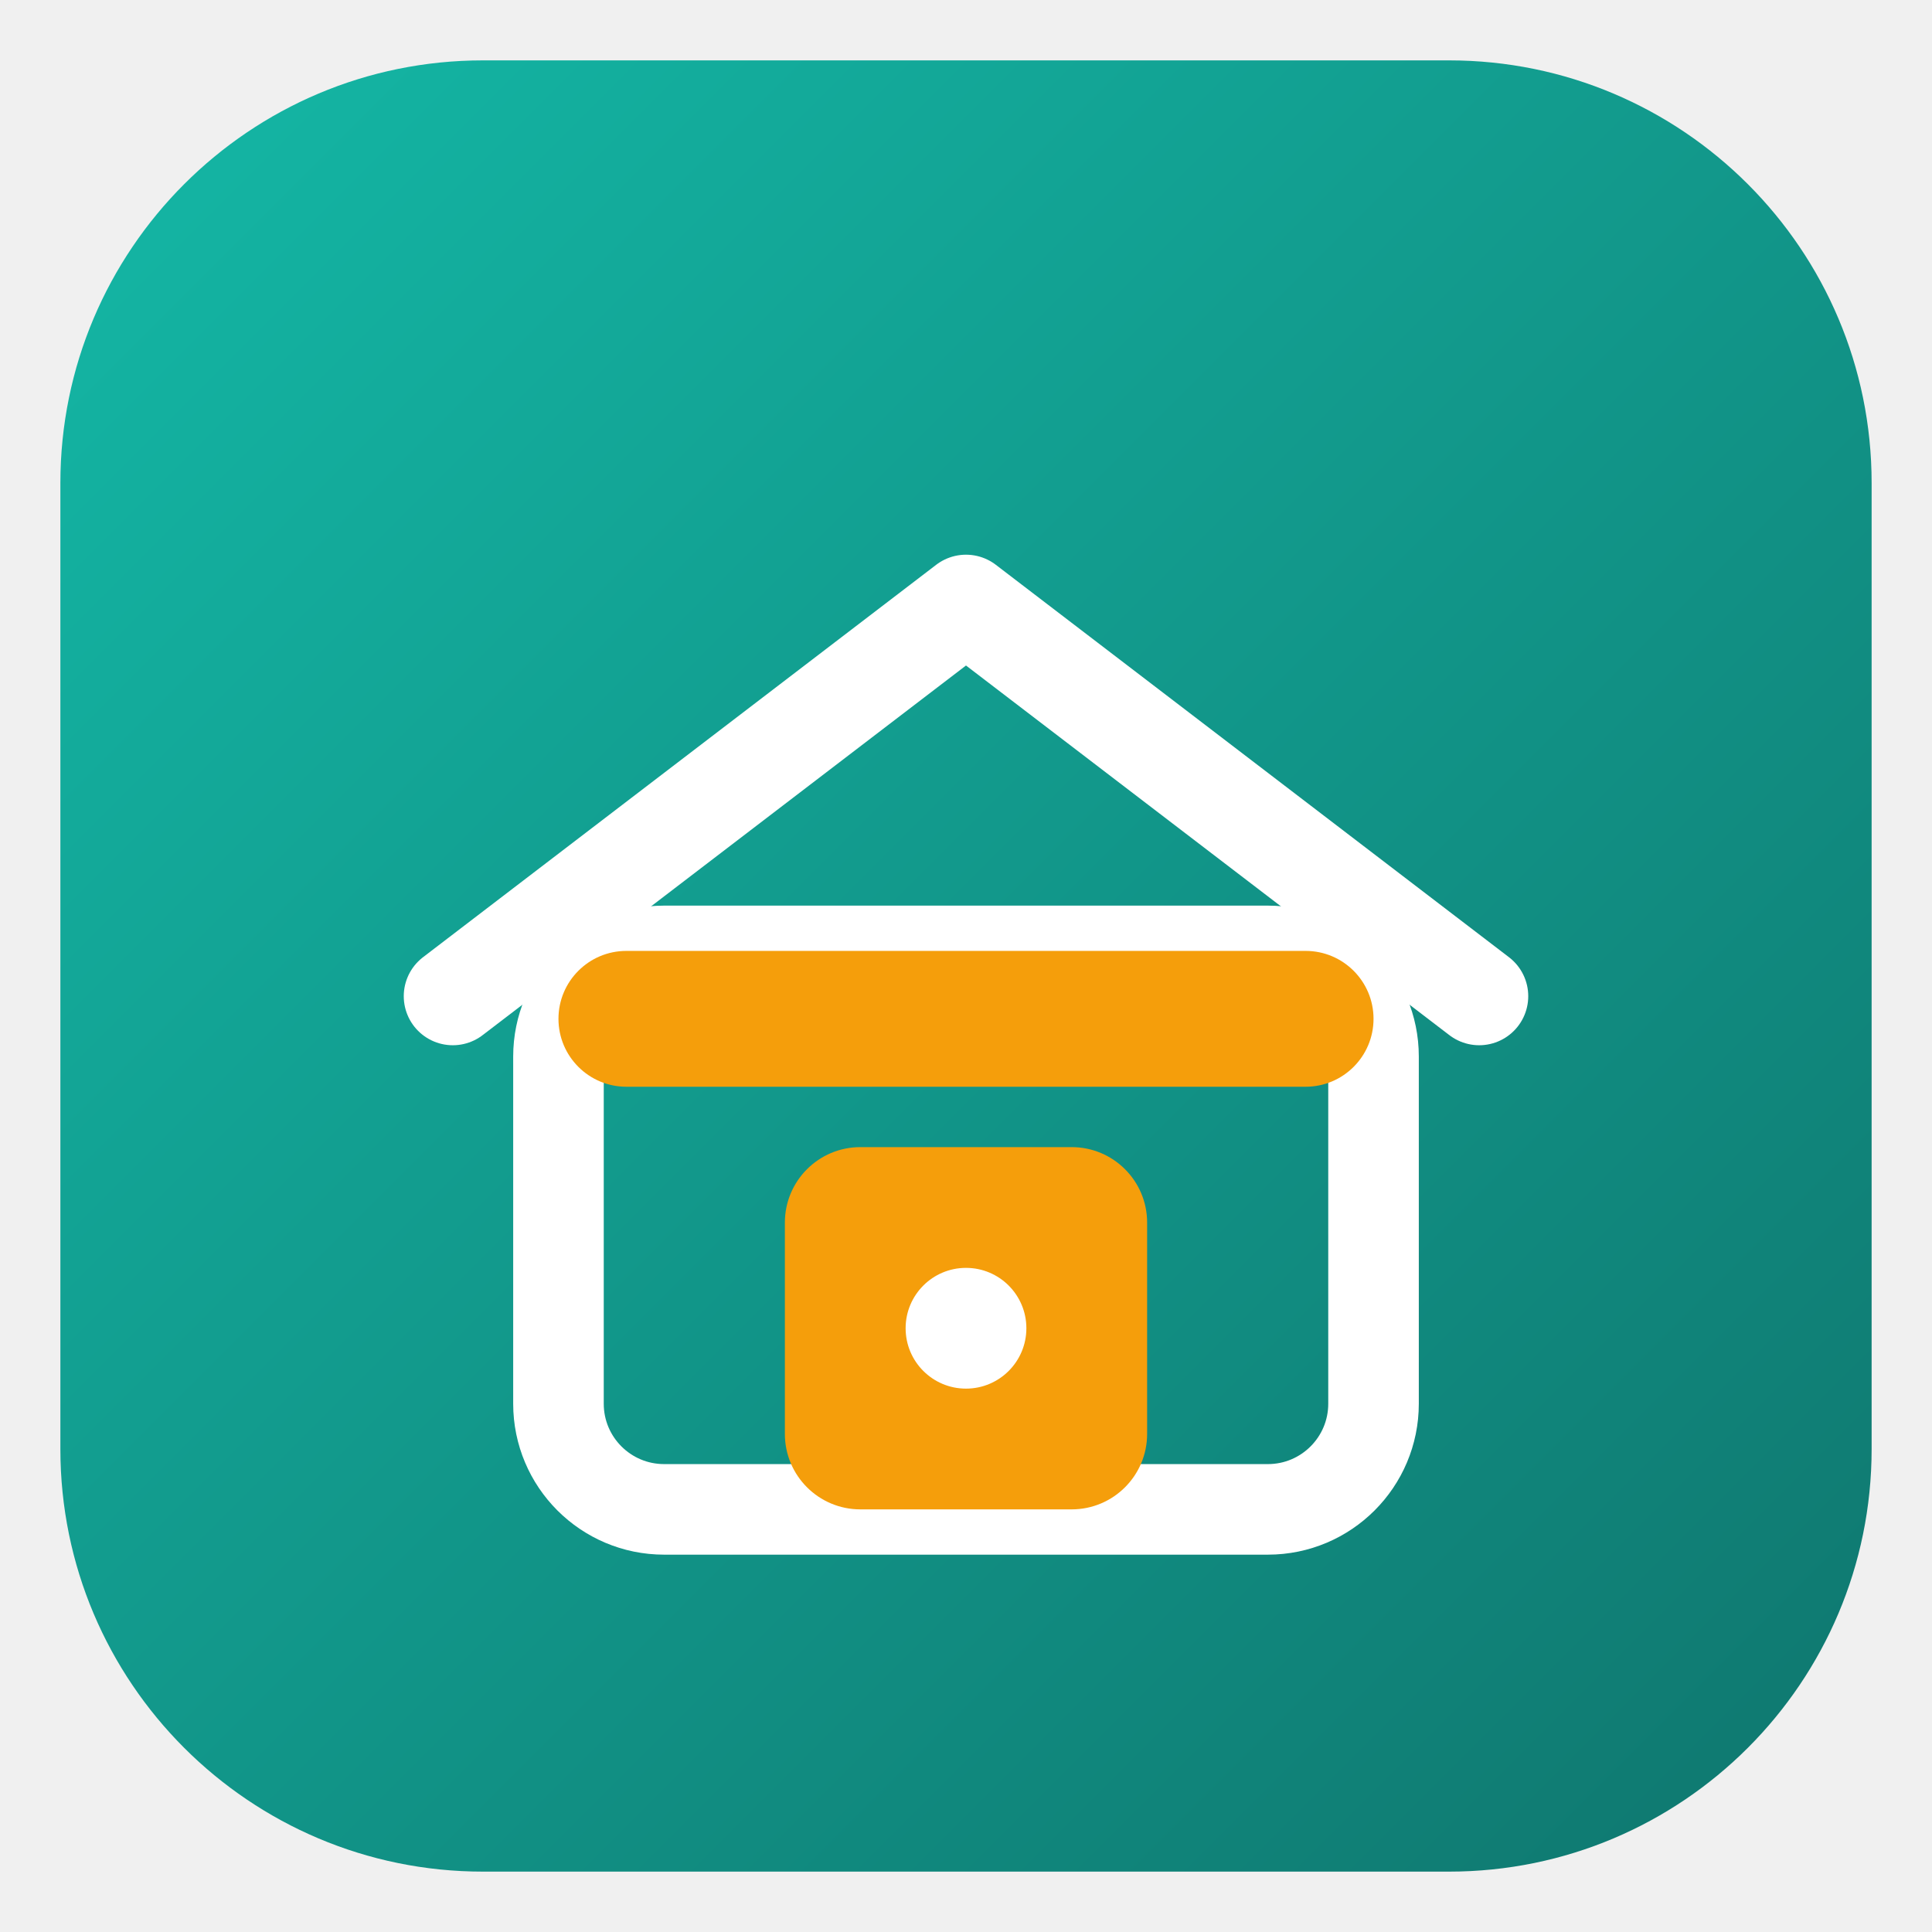
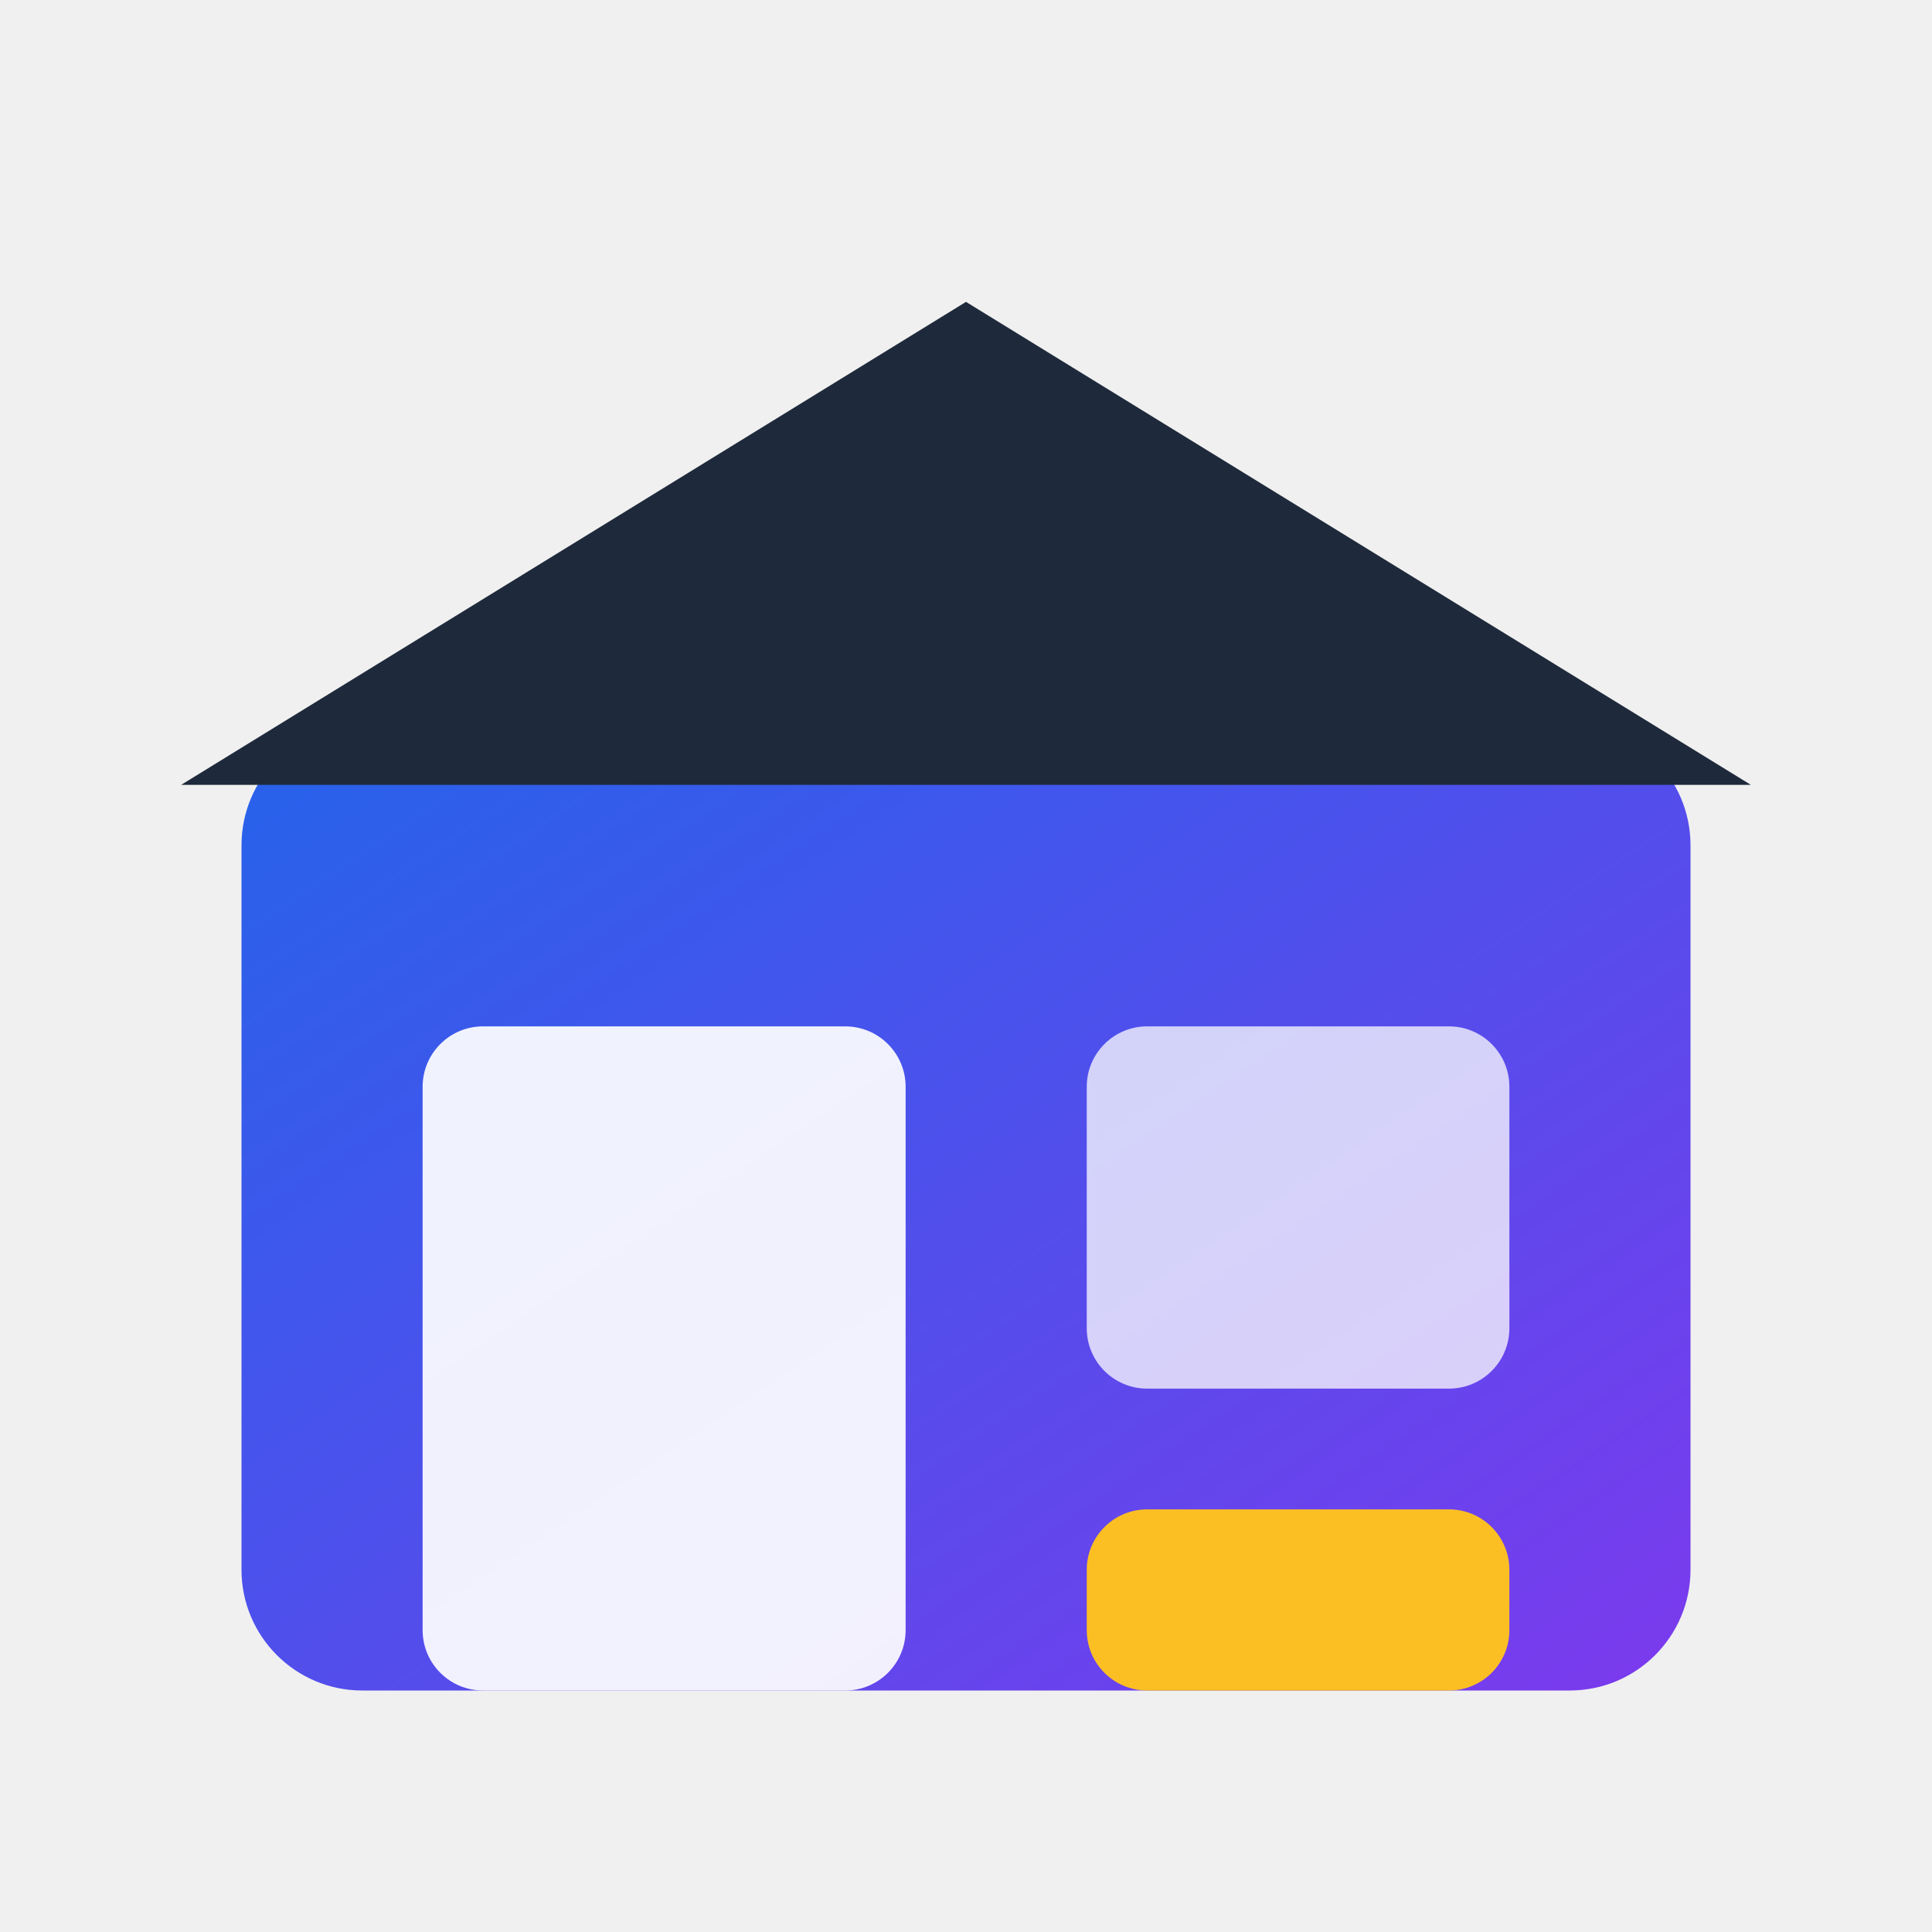
- <svg xmlns="http://www.w3.org/2000/svg" viewBox="0 0 256 256">
+ <svg xmlns="http://www.w3.org/2000/svg" viewBox="0 0 64 64" width="64" height="64">
  <defs>
-     <linearGradient id="bg" x1="0" y1="0" x2="1" y2="1">
-       <stop offset="0" stop-color="#14b8a6" />
-       <stop offset="1" stop-color="#0f766e" />
+     <linearGradient id="g" x1="0%" y1="0%" x2="100%" y2="100%">
+       <stop offset="0%" stop-color="#2563eb" />
+       <stop offset="100%" stop-color="#7c3aed" />
    </linearGradient>
  </defs>
-   <rect x="8" y="8" width="240" height="240" rx="56" fill="url(#bg)" />
-   <path d="M60 132 L128 80 L196 132" fill="none" stroke="#ffffff" stroke-width="13" stroke-linecap="round" stroke-linejoin="round" />
-   <rect x="74" y="126" width="108" height="74" rx="14" fill="none" stroke="#ffffff" stroke-width="12" />
-   <rect x="74" y="126" width="108" height="18" rx="9" fill="#f59e0b" />
-   <rect x="104" y="152" width="48" height="48" rx="10" fill="#f59e0b" />
-   <circle cx="128" cy="176" r="8" fill="#ffffff" />
+   <rect x="8" y="24" width="48" height="32" rx="4" fill="url(#g)" />
+   <path d="M6 26 L32 10 L58 26 Z" fill="#1e293b" />
+   <rect x="14" y="34" width="16" height="22" rx="2" fill="#fff" opacity=".92" />
+   <rect x="36" y="34" width="14" height="12" rx="2" fill="#fff" opacity=".75" />
+   <rect x="36" y="50" width="14" height="6" rx="2" fill="#fbbf24" />
</svg>
